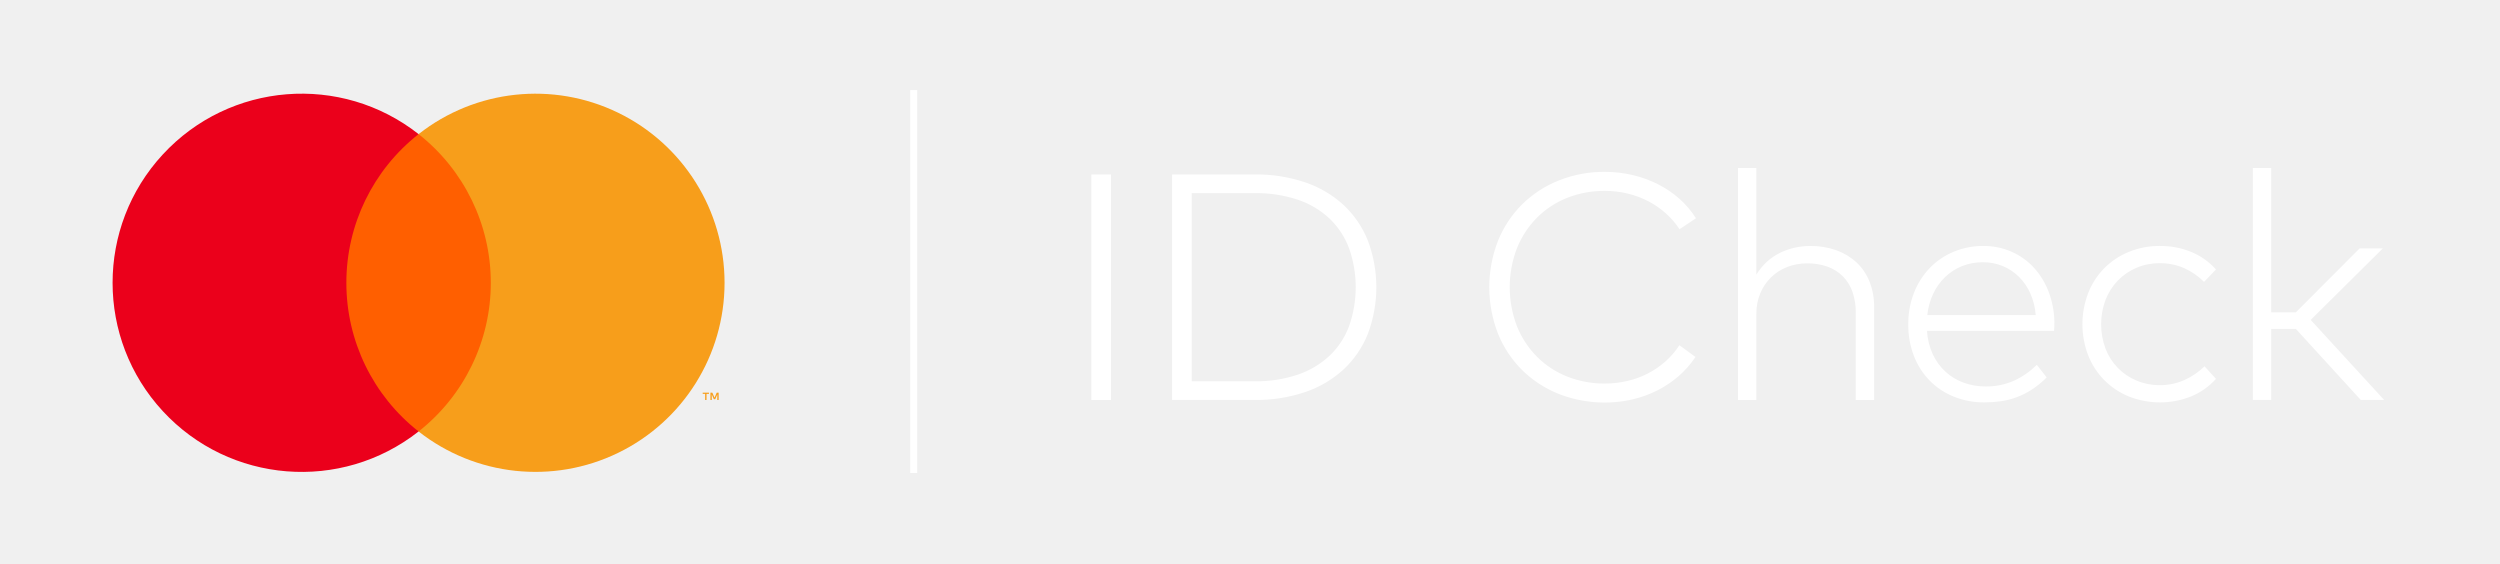
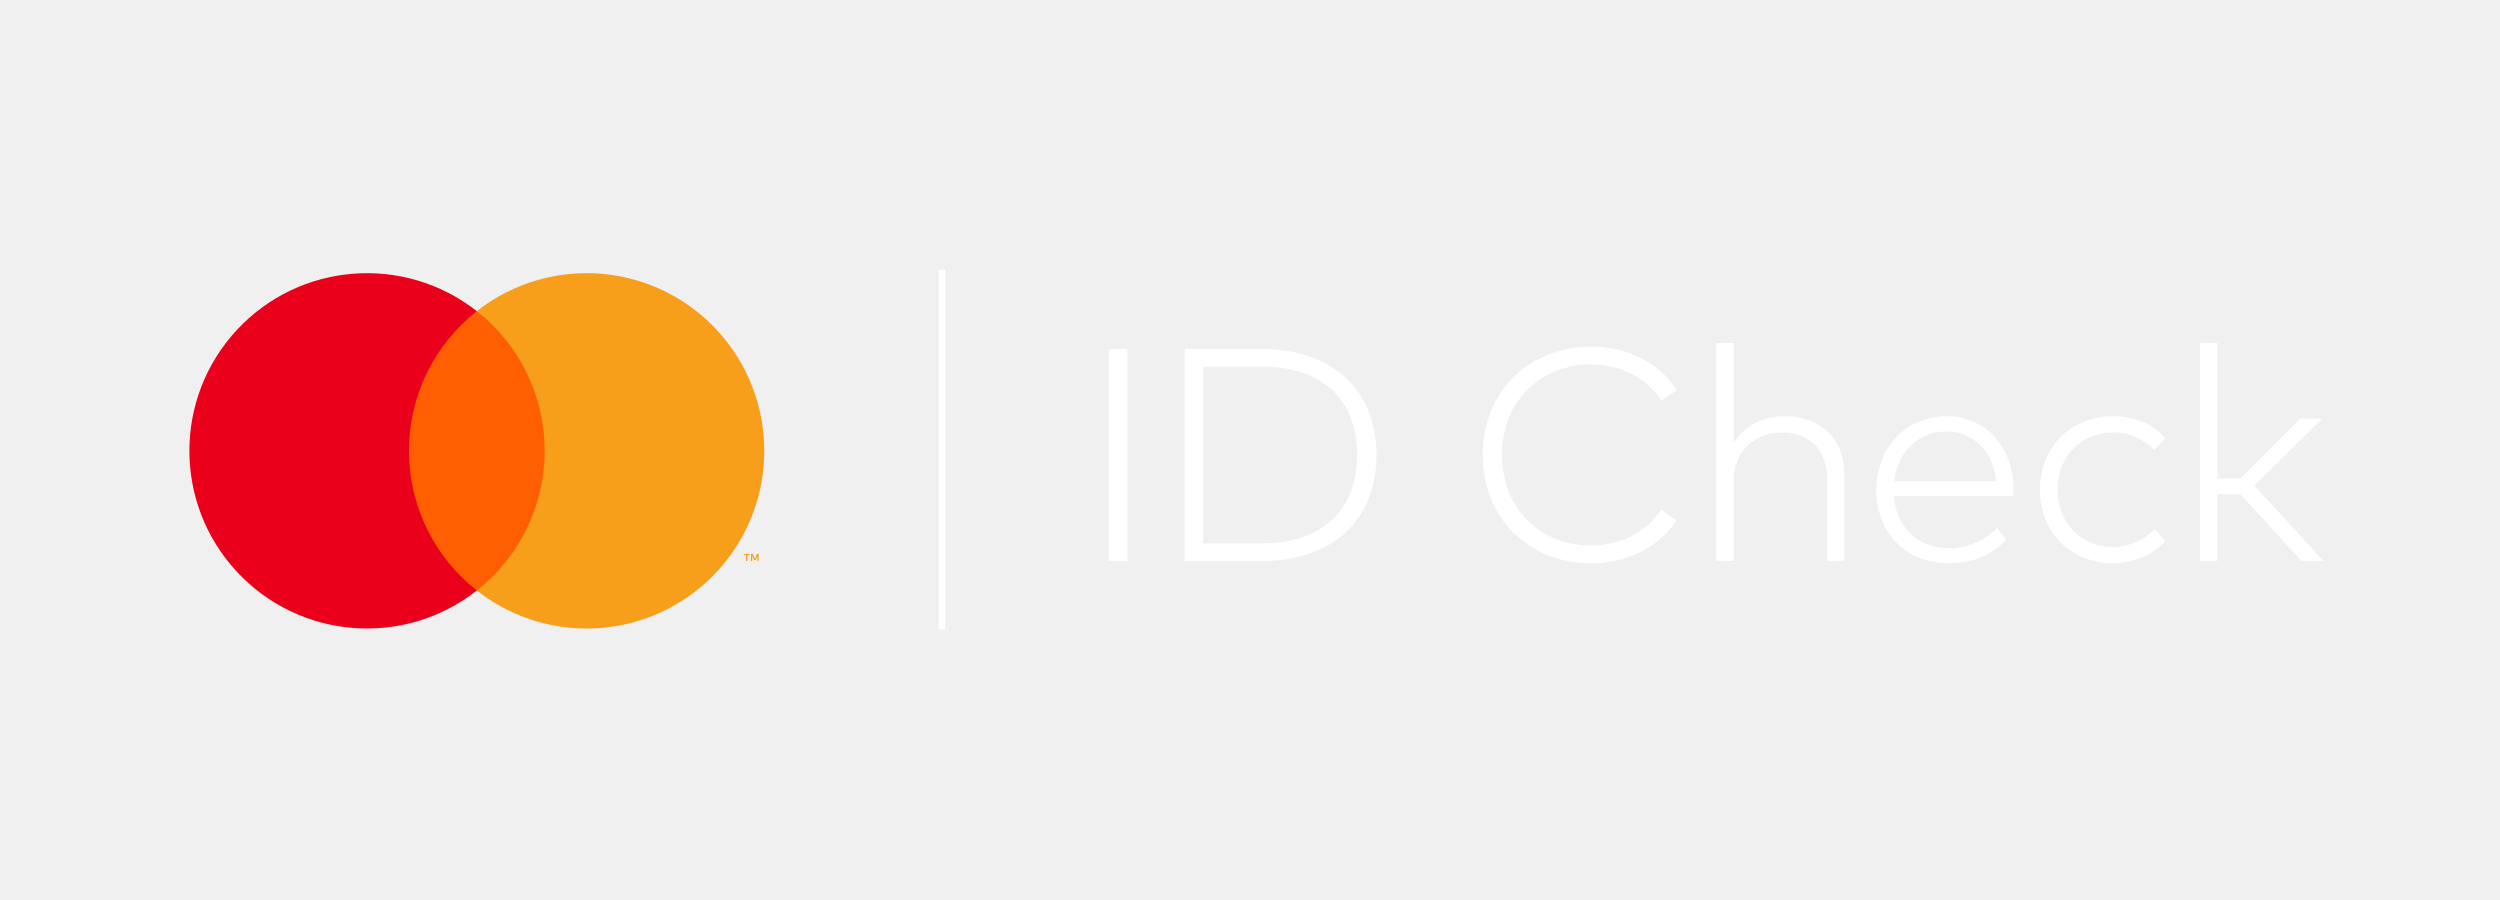
- <svg xmlns="http://www.w3.org/2000/svg" width="222" height="50" fill="none" viewBox="0 0 222 50">
-   <path fill="#ff5f00" d="M44.518 11.91H29.824v26.405h14.694z" />
-   <path fill="#eb001b" d="M30.757 25.112a16.77 16.77 0 0 1 6.414-13.202 16.794 16.794 0 1 0 0 26.405 16.76 16.76 0 0 1-6.414-13.203" />
-   <path fill="#f79e1b" d="M64.341 25.113a16.794 16.794 0 0 1-27.17 13.202 16.796 16.796 0 0 0 0-26.405 16.793 16.793 0 0 1 27.17 13.203M62.739 35.518v-.54h.218v-.11H62.4v.11h.218v.54zm1.077 0v-.651h-.17l-.196.448-.195-.448h-.17v.651h.12v-.491l.183.423h.125l.183-.425v.493z" />
-   <path fill="#fff" d="M81.447 42h-.622V8h.621v34M98.657 35.519h-1.745V15.49h1.745zM111.39 15.49a13.6 13.6 0 0 1 4.506.701 9.6 9.6 0 0 1 3.405 2.003 8.8 8.8 0 0 1 2.16 3.154 11.77 11.77 0 0 1 0 8.312 8.8 8.8 0 0 1-2.16 3.154 9.6 9.6 0 0 1-3.405 2.003 13.6 13.6 0 0 1-4.506.7h-7.31V15.492zm-5.565 1.66v16.708h5.565a11.5 11.5 0 0 0 3.863-.593 7.8 7.8 0 0 0 2.818-1.681 7 7 0 0 0 1.731-2.632 10.44 10.44 0 0 0 0-6.896 7.1 7.1 0 0 0-1.731-2.639 7.7 7.7 0 0 0-2.818-1.68 11.7 11.7 0 0 0-3.863-.587zm36.679-1.889c.838-.002 1.674.094 2.489.287.781.183 1.538.46 2.253.822a9 9 0 0 1 1.903 1.295 8 8 0 0 1 1.452 1.716l-1.459.973c-.343-.524-.755-1-1.223-1.416a7.7 7.7 0 0 0-1.56-1.073 8 8 0 0 0-1.831-.68 8.6 8.6 0 0 0-2.024-.235 8.9 8.9 0 0 0-3.326.614 7.9 7.9 0 0 0-2.675 1.746 8.2 8.2 0 0 0-1.788 2.704 9.68 9.68 0 0 0 0 6.98 8.2 8.2 0 0 0 1.788 2.704 7.9 7.9 0 0 0 2.675 1.745 8.9 8.9 0 0 0 3.326.616 8.8 8.8 0 0 0 2.017-.23 7.8 7.8 0 0 0 1.824-.672 7.7 7.7 0 0 0 1.559-1.072c.472-.419.883-.9 1.224-1.431l1.43 1.044a8.5 8.5 0 0 1-1.481 1.688c-.574.501-1.208.929-1.888 1.274a9.8 9.8 0 0 1-2.224.808 11.2 11.2 0 0 1-6.531-.48 9.8 9.8 0 0 1-3.254-2.11 9.7 9.7 0 0 1-2.153-3.233 11.37 11.37 0 0 1 0-8.275 9.7 9.7 0 0 1 2.153-3.24 9.8 9.8 0 0 1 3.254-2.11 10.8 10.8 0 0 1 4.07-.759m13.461 9.127c.256-.424.572-.81.937-1.144.35-.319.742-.586 1.166-.794a5.8 5.8 0 0 1 1.316-.458c.451-.1.912-.15 1.374-.15a6.7 6.7 0 0 1 2.303.379 5.2 5.2 0 0 1 1.795 1.08 4.7 4.7 0 0 1 1.159 1.71c.28.717.419 1.482.408 2.253v8.254h-1.631v-7.754a5.5 5.5 0 0 0-.286-1.83 3.66 3.66 0 0 0-.844-1.381 3.7 3.7 0 0 0-1.359-.866 5.2 5.2 0 0 0-1.831-.3 4.8 4.8 0 0 0-1.767.322 4.21 4.21 0 0 0-2.389 2.331 4.6 4.6 0 0 0-.351 1.81v7.668h-1.631v-20.6h1.631zm20.157-2.546a6.1 6.1 0 0 1 2.496.508 5.9 5.9 0 0 1 1.988 1.416 6.7 6.7 0 0 1 1.324 2.174 7.86 7.86 0 0 1 .472 3.44h-11.287c.042.724.219 1.432.522 2.09a4.9 4.9 0 0 0 1.138 1.551 4.8 4.8 0 0 0 1.609.966 5.7 5.7 0 0 0 1.938.33 6 6 0 0 0 2.532-.516 7.1 7.1 0 0 0 2.017-1.402l.873 1.116a8 8 0 0 1-1.309 1.073 7 7 0 0 1-1.359.687q-.686.256-1.409.357-.72.1-1.445.1a7.1 7.1 0 0 1-2.718-.508 6.3 6.3 0 0 1-2.146-1.423 6.45 6.45 0 0 1-1.402-2.189 7.6 7.6 0 0 1-.501-2.818 7.5 7.5 0 0 1 .508-2.796 6.7 6.7 0 0 1 1.402-2.203 6.3 6.3 0 0 1 2.117-1.438 6.7 6.7 0 0 1 2.64-.515m-.029 1.445a4.9 4.9 0 0 0-1.881.35 4.7 4.7 0 0 0-1.495.973 5 5 0 0 0-1.051 1.48 5.9 5.9 0 0 0-.522 1.889h9.627a5.8 5.8 0 0 0-.472-1.91 4.8 4.8 0 0 0-1.009-1.48 4.48 4.48 0 0 0-3.197-1.302m15.721-1.445c.954-.01 1.9.173 2.783.536a5.96 5.96 0 0 1 2.181 1.552l-1.058 1.102a5.9 5.9 0 0 0-1.767-1.223 5.3 5.3 0 0 0-2.182-.436 5.15 5.15 0 0 0-2.052.407 5.05 5.05 0 0 0-1.653 1.13 5.2 5.2 0 0 0-1.094 1.717 6.17 6.17 0 0 0 0 4.334 5 5 0 0 0 2.747 2.833 5.2 5.2 0 0 0 2.052.408 5.3 5.3 0 0 0 2.211-.458 6.1 6.1 0 0 0 1.78-1.216l1.016 1.116a6.1 6.1 0 0 1-2.189 1.552 7.5 7.5 0 0 1-5.557.007 6.5 6.5 0 0 1-3.605-3.655 7.74 7.74 0 0 1 0-5.515 6.47 6.47 0 0 1 3.605-3.662 7.1 7.1 0 0 1 2.782-.53m9.871 5.894h2.188l5.665-5.68h2.06l-6.408 6.352 6.523 7.11h-2.075l-5.765-6.309h-2.188v6.309h-1.631v-20.6h1.631z" />
+ <svg xmlns="http://www.w3.org/2000/svg" width="139" height="50" fill="none" viewBox="0 0 139 50">
+   <path fill="#ff5f00" d="M30.834 17.3H22.19v15.532h8.644z" />
+   <path fill="#eb001b" d="M22.739 25.066a9.86 9.86 0 0 1 3.773-7.766 9.878 9.878 0 1 0 0 15.533 9.86 9.86 0 0 1-3.773-7.767" />
+   <path fill="#f79e1b" d="M42.494 25.066a9.877 9.877 0 0 1-15.982 7.767 9.88 9.88 0 0 0 0-15.533 9.878 9.878 0 0 1 15.982 7.766M41.551 31.187v-.318h.129v-.065h-.327v.065h.128v.318zm.634 0v-.383h-.1l-.115.263-.115-.263h-.1v.383h.07v-.29l.108.25h.074l.108-.25v.29z" />
+   <path fill="#fff" d="M52.556 35h-.366V15h.366v20M62.68 31.188h-1.026V19.407h1.026zm7.49-11.781c.9-.013 1.796.126 2.65.412a5.6 5.6 0 0 1 2.003 1.178 5.2 5.2 0 0 1 1.27 1.856 6.92 6.92 0 0 1 0 4.889 5.2 5.2 0 0 1-1.27 1.855 5.6 5.6 0 0 1-2.003 1.178 8 8 0 0 1-2.65.413h-4.3V19.407zm-3.274.976v9.829h3.274a6.8 6.8 0 0 0 2.272-.35 4.6 4.6 0 0 0 1.657-.988c.453-.432.801-.962 1.019-1.549a6.14 6.14 0 0 0 0-4.056 4.16 4.16 0 0 0-1.019-1.552 4.5 4.5 0 0 0-1.657-.99 6.9 6.9 0 0 0-2.272-.344zm21.576-1.11c.493-.002.985.054 1.464.167.46.108.905.27 1.325.484q.609.309 1.12.762c.33.294.618.634.854 1.01l-.859.572a4.2 4.2 0 0 0-.719-.833 4.5 4.5 0 0 0-.917-.631 4.7 4.7 0 0 0-1.077-.4 5 5 0 0 0-1.191-.139 5.2 5.2 0 0 0-1.956.362 4.66 4.66 0 0 0-2.626 2.617 5.7 5.7 0 0 0 0 4.107 4.661 4.661 0 0 0 2.625 2.617 5.2 5.2 0 0 0 1.957.361q.601.002 1.187-.134a4.6 4.6 0 0 0 1.99-1.027c.277-.246.519-.53.72-.841l.84.614a5 5 0 0 1-.87.993 5.4 5.4 0 0 1-1.111.749c-.415.21-.855.37-1.308.475a6.6 6.6 0 0 1-3.842-.282 5.8 5.8 0 0 1-1.915-1.24 5.7 5.7 0 0 1-1.266-1.903 6.7 6.7 0 0 1 0-4.868 5.7 5.7 0 0 1 1.266-1.906c.55-.537 1.2-.959 1.915-1.241a6.4 6.4 0 0 1 2.394-.446m7.918 5.368q.227-.377.552-.673.31-.283.685-.468.372-.18.775-.269.399-.087.807-.088c.462-.005.92.07 1.355.223a3.05 3.05 0 0 1 1.056.635c.299.281.532.624.682 1.006.165.422.246.872.24 1.325v4.856h-.959v-4.561a3.2 3.2 0 0 0-.169-1.077 2.15 2.15 0 0 0-.496-.812 2.2 2.2 0 0 0-.8-.51 3 3 0 0 0-1.077-.176 2.8 2.8 0 0 0-1.039.19 2.49 2.49 0 0 0-1.405 1.37c-.14.338-.211.7-.207 1.065v4.51h-.959V19.07h.96zm11.857-1.498a3.6 3.6 0 0 1 1.468.299c.444.193.842.477 1.17.833.339.373.603.807.779 1.279a4.6 4.6 0 0 1 .277 2.024h-6.639c.025.425.129.841.307 1.228a2.823 2.823 0 0 0 1.616 1.481c.365.13.751.196 1.14.194a3.5 3.5 0 0 0 1.49-.303c.44-.204.841-.483 1.186-.825l.513.656a4.6 4.6 0 0 1-.77.632 3.948 3.948 0 0 1-1.628.614q-.424.06-.85.059a4.2 4.2 0 0 1-1.599-.299 3.7 3.7 0 0 1-1.262-.837 3.8 3.8 0 0 1-.825-1.288 4.5 4.5 0 0 1-.294-1.657 4.4 4.4 0 0 1 .299-1.646c.186-.482.466-.922.824-1.295a3.7 3.7 0 0 1 1.246-.846 4 4 0 0 1 1.552-.303m-.017.85a2.774 2.774 0 0 0-1.986.779c-.257.25-.466.545-.618.87-.164.35-.268.726-.307 1.111h5.663a3.4 3.4 0 0 0-.278-1.123 2.8 2.8 0 0 0-.593-.871 2.63 2.63 0 0 0-1.881-.766m9.248-.85a4.2 4.2 0 0 1 1.637.316c.491.202.93.515 1.283.913l-.623.648a3.4 3.4 0 0 0-1.039-.72 3.1 3.1 0 0 0-1.283-.257 3 3 0 0 0-1.208.24 2.98 2.98 0 0 0-1.616 1.675 3.63 3.63 0 0 0 0 2.55 2.95 2.95 0 0 0 1.616 1.666c.382.161.793.243 1.208.24.448.005.891-.087 1.3-.27a3.6 3.6 0 0 0 1.047-.715l.598.656a3.6 3.6 0 0 1-1.288.913 4.42 4.42 0 0 1-3.269.005 3.81 3.81 0 0 1-2.12-2.15 4.55 4.55 0 0 1 0-3.245 3.82 3.82 0 0 1 2.12-2.154 4.2 4.2 0 0 1 1.637-.311m5.806 3.467h1.288l3.332-3.34h1.212l-3.77 3.736 3.837 4.182h-1.22l-3.391-3.711h-1.288v3.71h-.959V19.07h.959z" />
</svg>
